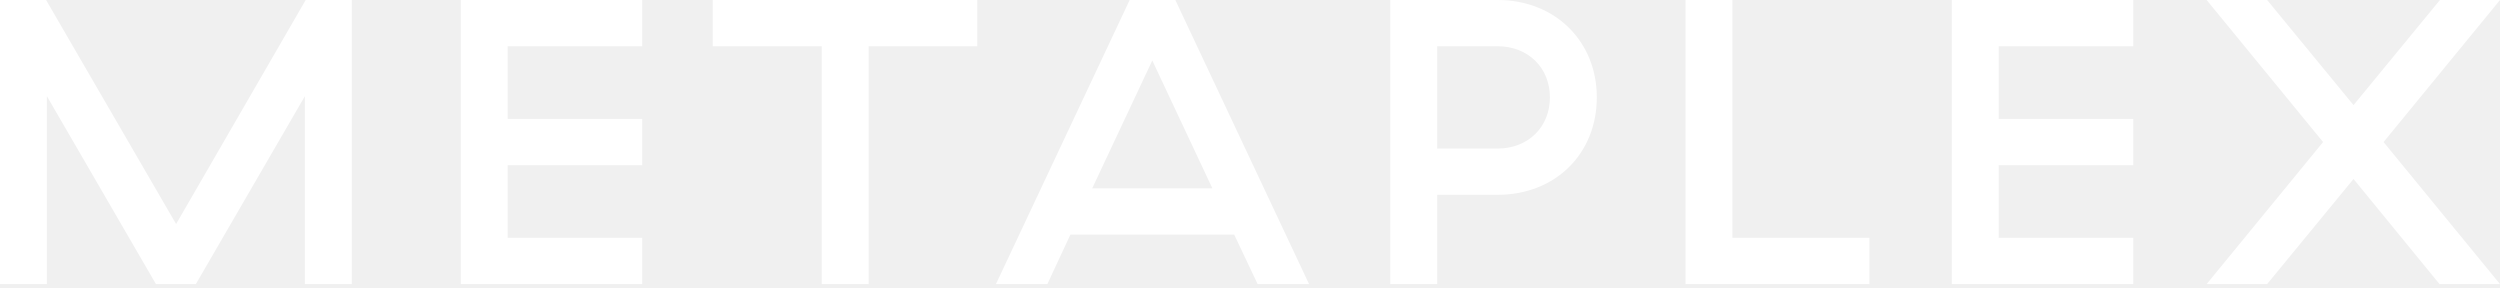
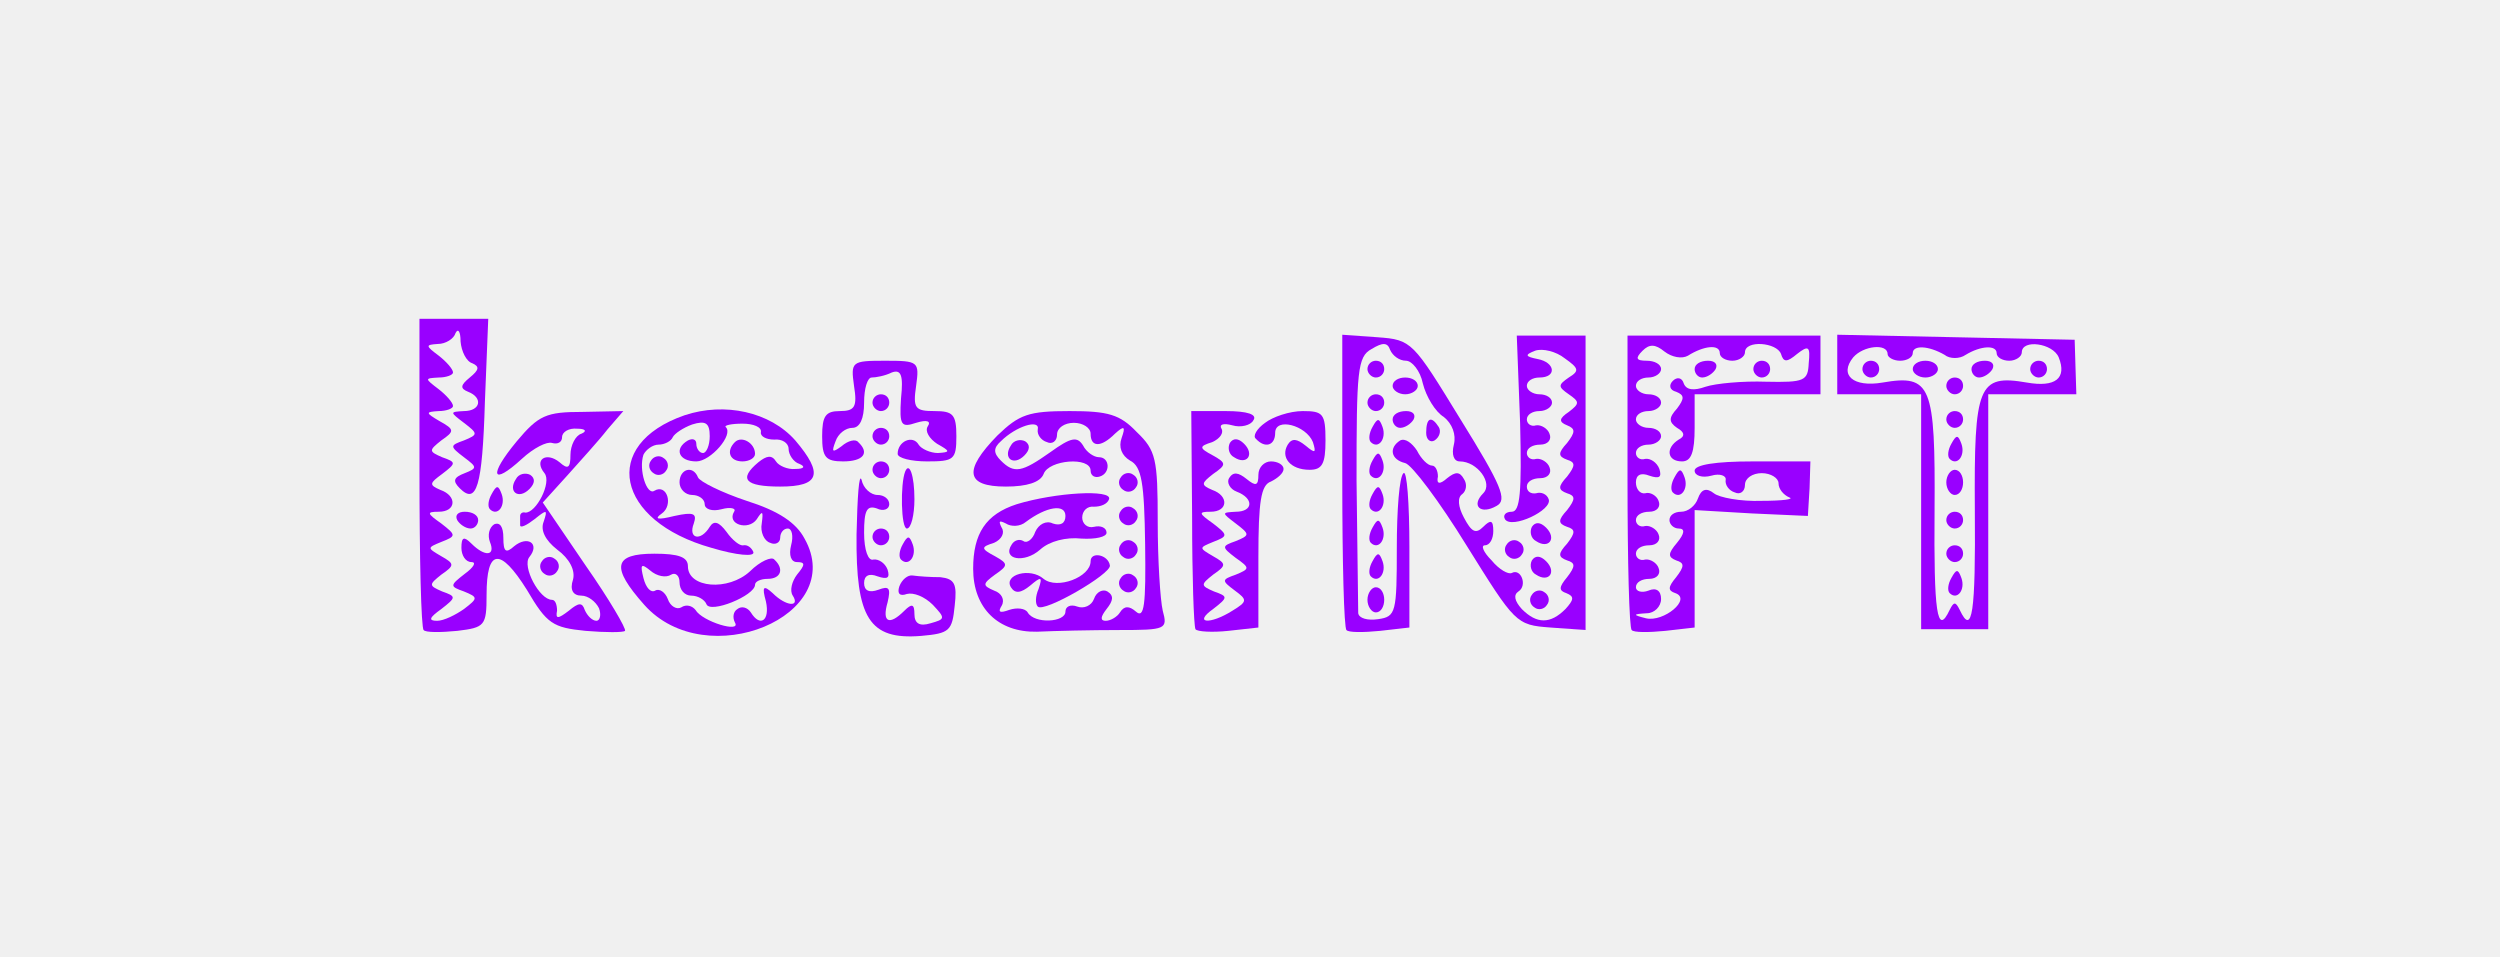
- <svg xmlns="http://www.w3.org/2000/svg" width="200" height="23" viewBox="0 0 200 23" fill="none">
-   <path d="M0 22.727H3.752V7.695L12.475 22.727H15.668L24.39 7.695V22.727H28.143V0H24.456L14.088 17.922L3.687 0H0V22.727Z" fill="white" />
-   <path d="M36.862 22.727H51.378V19.026H40.614V13.214H51.378V9.513H40.614V3.701H51.378V0H36.862V22.727Z" fill="white" />
-   <path d="M65.741 22.727H69.493V3.701H78.183V0H57.018V3.701H65.741V22.727Z" fill="white" />
-   <path d="M100.61 22.727H104.724L94.027 0H90.373L79.675 22.727H83.79L85.633 18.766H98.734L100.61 22.727ZM87.378 15.065L92.183 4.838L96.989 15.065H87.378Z" fill="white" />
-   <path d="M111.222 22.727H114.974V15.584H119.813C124.421 15.584 127.745 12.305 127.745 7.792C127.745 3.312 124.421 0 119.813 0H111.222V22.727ZM114.974 11.883V3.701H119.813C122.249 3.701 123.993 5.422 123.993 7.792C123.993 10.162 122.249 11.883 119.813 11.883H114.974Z" fill="white" />
-   <path d="M134.841 22.727H149.554V19.026H138.593V0H134.841V22.727Z" fill="white" />
-   <path d="M156.145 22.727H170.661V19.026H159.897V13.214H170.661V9.513H159.897V3.701H170.661V0H156.145V22.727Z" fill="white" />
-   <path d="M176.531 22.727H181.37L188.282 14.318L195.161 22.727H200L190.685 11.364L200 0H195.194L188.282 8.409L181.37 0H176.531L185.846 11.364L176.531 22.727Z" fill="white" />
+ <svg xmlns="http://www.w3.org/2000/svg" version="1.0" width="298pt" height="114pt" viewBox="0 0 298 114" preserveAspectRatio="xMidYMid meet">
+   <g transform="translate(0,114) scale(0.1,-0.1)" fill="#9900ff" stroke="none">
+     <path d="M500 577 c0 -101 2 -186 5 -188 2 -3 20 -3 40 -1 33 4 35 6 35 43 0 55 16 57 48 6 24 -41 31 -45 70 -49 24 -2 45 -2 47 0 2 2 -19 38 -47 78 l-51 75 29 32 c16 18 38 42 48 55 l19 22 -49 -1 c-43 0 -52 -4 -78 -35 -34 -41 -30 -54 6 -21 14 13 30 21 36 19 7 -2 12 1 12 7 0 6 8 11 18 10 10 0 12 -3 5 -6 -7 -2 -13 -14 -13 -25 0 -16 -3 -18 -13 -9 -16 13 -31 3 -18 -13 9 -11 -10 -48 -23 -47 -3 1 -6 -1 -6 -4 0 -3 0 -8 0 -11 0 -4 8 0 17 7 15 12 16 12 11 -3 -4 -10 2 -22 16 -33 15 -11 22 -25 19 -36 -4 -12 0 -19 10 -19 8 0 17 -7 21 -15 3 -8 1 -15 -3 -15 -5 0 -11 6 -14 13 -3 9 -7 9 -19 -1 -13 -10 -16 -10 -14 0 0 7 -2 13 -6 13 -15 0 -36 40 -27 51 13 16 -2 26 -18 13 -10 -9 -13 -7 -13 10 0 13 -4 19 -11 16 -6 -4 -8 -13 -5 -21 7 -17 -6 -18 -22 -2 -9 9 -12 8 -12 -5 0 -9 5 -17 12 -17 6 0 3 -6 -8 -14 -18 -14 -18 -15 -1 -21 17 -7 17 -8 0 -21 -10 -7 -24 -14 -32 -14 -11 0 -9 4 5 14 18 14 18 15 1 21 -16 7 -16 8 -1 20 16 11 16 13 0 22 -17 10 -17 10 0 17 18 7 18 8 0 22 -17 12 -18 14 -3 14 21 0 22 19 2 26 -14 6 -13 8 2 19 17 13 17 14 0 20 -16 7 -16 8 -1 20 16 11 16 13 -2 23 -17 10 -17 11 -1 12 9 0 17 3 17 6 0 4 -8 13 -17 20 -17 13 -17 13 0 14 9 0 17 3 17 6 0 4 -8 13 -17 20 -16 12 -16 13 -1 14 9 0 19 6 21 13 3 6 6 2 6 -10 1 -12 7 -24 14 -26 9 -4 8 -8 -3 -17 -11 -9 -12 -13 -2 -17 18 -7 15 -23 -5 -23 -17 -1 -17 -1 0 -14 17 -13 17 -14 0 -21 -17 -6 -17 -7 0 -20 16 -12 16 -13 1 -19 -13 -5 -15 -9 -6 -18 20 -20 27 1 30 103 l4 99 -41 0 -41 0 0 -183z" />
+     <path d="M1600 567 c0 -95 2 -176 5 -178 2 -3 20 -3 40 -1 l35 4 0 96 c0 52 -3 92 -7 88 -5 -4 -8 -44 -8 -89 0 -77 -1 -82 -22 -85 -13 -2 -23 1 -24 7 0 6 -1 77 -2 158 0 131 1 148 18 157 13 8 19 8 22 -1 3 -7 11 -13 19 -13 7 0 17 -12 20 -27 4 -16 15 -34 25 -40 10 -8 15 -21 12 -33 -3 -12 0 -20 7 -20 21 0 40 -26 28 -38 -15 -15 -3 -26 16 -15 13 7 6 24 -43 103 -57 93 -58 95 -99 98 l-42 3 0 -174z" />
+     <path d="M1812 635 c2 -82 0 -105 -10 -105 -7 0 -11 -4 -8 -9 8 -12 57 11 52 24 -2 6 -9 9 -15 7 -6 -1 -11 2 -11 8 0 6 7 10 16 10 9 0 14 6 11 13 -2 6 -10 11 -16 10 -6 -2 -11 2 -11 7 0 6 7 10 16 10 9 0 14 6 11 13 -2 6 -10 11 -16 10 -6 -2 -11 2 -11 7 0 6 7 10 15 10 8 0 15 5 15 10 0 6 -7 10 -15 10 -8 0 -15 5 -15 10 0 6 7 10 15 10 21 0 19 18 -2 22 -15 3 -16 5 -3 10 9 3 25 -1 35 -9 17 -12 18 -15 5 -23 -13 -9 -13 -11 0 -20 13 -9 13 -11 0 -21 -12 -8 -12 -12 -2 -16 10 -4 10 -8 0 -21 -11 -12 -11 -16 0 -20 10 -3 10 -7 0 -20 -11 -12 -11 -16 0 -20 10 -3 10 -7 0 -20 -11 -12 -11 -16 0 -20 10 -3 10 -7 0 -20 -11 -12 -11 -16 0 -20 10 -3 10 -7 0 -20 -10 -12 -10 -16 -1 -19 10 -4 9 -8 -1 -19 -18 -18 -34 -18 -52 0 -9 10 -10 17 -4 21 11 7 3 28 -8 22 -4 -2 -15 4 -24 15 -10 10 -13 18 -8 18 6 0 10 8 10 17 0 13 -3 14 -12 5 -9 -9 -14 -6 -23 11 -7 13 -8 24 -2 28 5 4 6 12 2 18 -5 9 -10 9 -20 1 -9 -8 -13 -7 -11 2 0 7 -3 13 -7 13 -5 0 -13 8 -18 18 -6 9 -14 15 -20 12 -14 -9 -11 -23 6 -27 8 -2 41 -46 73 -98 58 -93 59 -95 100 -98 l42 -3 0 175 0 176 -41 0 -41 0 4 -105z" />
+     <path d="M1940 567 c0 -96 2 -176 5 -178 2 -3 20 -3 40 -1 l35 4 0 70 0 70 68 -4 67 -3 2 33 1 32 -69 0 c-44 0 -69 -4 -69 -11 0 -6 9 -9 20 -6 10 3 18 0 17 -5 -1 -6 4 -13 11 -15 6 -3 12 1 12 9 0 8 9 14 20 14 11 0 20 -6 20 -12 0 -7 6 -14 13 -17 6 -2 -8 -4 -33 -4 -25 -1 -51 4 -57 9 -9 7 -15 5 -19 -6 -3 -9 -12 -16 -20 -16 -8 0 -14 -4 -14 -10 0 -5 5 -10 11 -10 8 0 7 -6 -2 -17 -11 -13 -11 -17 -1 -21 10 -3 10 -7 0 -20 -10 -12 -10 -16 -1 -19 20 -7 -14 -35 -35 -30 -16 4 -16 5 1 6 9 0 17 8 17 17 0 10 -6 14 -15 10 -8 -3 -15 -1 -15 4 0 6 7 10 16 10 9 0 14 6 11 13 -2 6 -10 11 -16 10 -6 -2 -11 2 -11 7 0 6 7 10 16 10 9 0 14 6 11 13 -2 6 -10 11 -16 10 -6 -2 -11 2 -11 7 0 6 7 10 16 10 9 0 14 6 11 13 -2 6 -10 11 -16 9 -6 -1 -11 5 -11 13 0 9 6 12 16 8 12 -4 15 -2 12 8 -3 8 -11 13 -17 12 -6 -2 -11 2 -11 7 0 6 7 10 15 10 8 0 15 5 15 10 0 6 -7 10 -15 10 -8 0 -15 5 -15 10 0 6 7 10 15 10 8 0 15 5 15 10 0 6 -7 10 -15 10 -8 0 -15 5 -15 10 0 6 7 10 15 10 8 0 15 5 15 10 0 6 -8 10 -17 10 -13 0 -14 3 -5 12 8 8 15 8 26 -1 9 -7 21 -9 28 -5 19 12 38 14 38 3 0 -5 7 -9 15 -9 8 0 15 5 15 10 0 15 38 12 43 -2 3 -10 7 -10 19 0 14 11 16 9 14 -11 -1 -21 -5 -23 -51 -22 -27 1 -60 -2 -72 -6 -14 -5 -23 -4 -26 4 -2 7 -8 8 -13 3 -5 -5 -4 -11 4 -13 10 -4 10 -8 1 -20 -10 -11 -10 -16 0 -23 9 -5 10 -10 2 -14 -16 -10 -14 -26 4 -26 11 0 15 11 15 40 l0 40 75 0 75 0 0 35 0 35 -115 0 -115 0 0 -173z" />
+     <path d="M2190 705 l0 -35 50 0 50 0 0 -140 0 -140 40 0 40 0 0 140 0 140 53 0 52 0 -1 32 -1 33 -141 3 -142 3 0 -36z m60 13 c0 -4 7 -8 15 -8 8 0 15 4 15 9 0 10 19 9 38 -2 6 -5 18 -5 25 0 18 11 37 12 37 2 0 -5 7 -9 15 -9 8 0 15 5 15 10 0 16 37 11 44 -6 10 -25 -4 -36 -38 -30 -58 10 -63 -3 -62 -152 1 -122 -3 -151 -18 -119 -5 10 -7 10 -12 0 -15 -32 -19 -3 -18 119 1 149 -4 162 -62 152 -35 -6 -52 9 -35 30 12 14 41 17 41 4z" />
+     <path d="M2220 700 c0 -5 5 -10 10 -10 6 0 10 5 10 10 0 6 -4 10 -10 10 -5 0 -10 -4 -10 -10z" />
+     <path d="M2280 700 c0 -5 7 -10 15 -10 8 0 15 5 15 10 0 6 -7 10 -15 10 -8 0 -15 -4 -15 -10z" />
+     <path d="M2350 700 c0 -5 4 -10 9 -10 6 0 13 5 16 10 3 6 -1 10 -9 10 -9 0 -16 -4 -16 -10z" />
+     <path d="M2420 700 c0 -5 5 -10 10 -10 6 0 10 5 10 10 0 6 -4 10 -10 10 -5 0 -10 -4 -10 -10z" />
+     <path d="M2320 680 c0 -5 5 -10 10 -10 6 0 10 5 10 10 0 6 -4 10 -10 10 -5 0 -10 -4 -10 -10z" />
+     <path d="M2320 640 c0 -5 5 -10 10 -10 6 0 10 5 10 10 0 6 -4 10 -10 10 -5 0 -10 -4 -10 -10z" />
+     <path d="M2326 611 c-4 -7 -5 -15 -2 -18 9 -9 19 4 14 18 -4 11 -6 11 -12 0z" />
+     <path d="M2320 565 c0 -8 5 -15 10 -15 6 0 10 7 10 15 0 8 -4 15 -10 15 -5 0 -10 -7 -10 -15z" />
+     <path d="M2320 520 c0 -5 5 -10 10 -10 6 0 10 5 10 10 0 6 -4 10 -10 10 -5 0 -10 -4 -10 -10z" />
+     <path d="M2320 480 c0 -5 5 -10 10 -10 6 0 10 5 10 10 0 6 -4 10 -10 10 -5 0 -10 -4 -10 -10z" />
+     <path d="M2326 451 c-4 -7 -5 -15 -2 -18 9 -9 19 4 14 18 -4 11 -6 11 -12 0z" />
+     <path d="M1018 680 c4 -25 1 -30 -17 -30 -17 0 -21 -6 -21 -30 0 -25 4 -30 25 -30 24 0 32 10 18 23 -3 4 -12 2 -20 -5 -11 -8 -12 -7 -7 6 3 9 12 16 20 16 9 0 14 11 14 30 0 17 4 30 9 30 5 0 16 2 24 6 11 4 14 -3 11 -31 -2 -32 0 -35 18 -29 13 4 18 2 14 -4 -4 -6 2 -15 11 -21 16 -9 16 -10 1 -11 -9 0 -20 5 -23 10 -7 12 -25 4 -25 -11 0 -5 16 -9 35 -9 32 0 35 2 35 30 0 26 -4 30 -26 30 -23 0 -26 3 -22 30 4 29 3 30 -37 30 -40 0 -41 -1 -37 -30z" />
+     <path d="M1630 700 c0 -5 5 -10 10 -10 6 0 10 5 10 10 0 6 -4 10 -10 10 -5 0 -10 -4 -10 -10z" />
+     <path d="M2020 700 c0 -5 4 -10 9 -10 6 0 13 5 16 10 3 6 -1 10 -9 10 -9 0 -16 -4 -16 -10z" />
+     <path d="M2090 700 c0 -5 5 -10 10 -10 6 0 10 5 10 10 0 6 -4 10 -10 10 -5 0 -10 -4 -10 -10z" />
+     <path d="M1660 680 c0 -5 7 -10 15 -10 8 0 15 5 15 10 0 6 -7 10 -15 10 -8 0 -15 -4 -15 -10z" />
+     <path d="M1040 660 c0 -5 5 -10 10 -10 6 0 10 5 10 10 0 6 -4 10 -10 10 -5 0 -10 -4 -10 -10z" />
+     <path d="M1630 660 c0 -5 5 -10 10 -10 6 0 10 5 10 10 0 6 -4 10 -10 10 -5 0 -10 -4 -10 -10z" />
+     <path d="M816 645 c-101 -35 -82 -126 32 -158 30 -9 52 -11 50 -5 -2 5 -7 9 -12 8 -4 -1 -13 6 -20 16 -9 12 -15 14 -20 6 -11 -18 -26 -14 -19 4 4 12 0 14 -23 9 -20 -5 -25 -4 -15 3 14 10 6 36 -9 27 -9 -6 -19 25 -13 43 3 6 11 12 18 12 7 0 15 4 17 9 2 4 12 11 23 15 16 5 21 2 21 -14 0 -11 -4 -20 -8 -20 -4 0 -8 5 -8 11 0 5 -4 7 -10 4 -17 -10 -11 -25 10 -25 17 0 45 32 35 41 -2 2 7 4 20 4 13 0 23 -4 22 -10 -1 -5 6 -9 16 -9 9 1 17 -4 17 -11 0 -7 6 -16 13 -18 7 -3 6 -6 -5 -6 -9 -1 -20 4 -23 9 -5 8 -11 7 -21 -1 -24 -20 -16 -29 26 -29 47 0 52 15 18 55 -30 34 -84 46 -132 30z" />
+     <path d="M1189 621 c-41 -42 -38 -61 10 -61 25 0 41 5 45 15 6 17 56 21 56 4 0 -6 5 -9 11 -7 13 4 12 23 -1 23 -6 0 -15 6 -19 14 -7 11 -14 10 -39 -8 -34 -24 -43 -26 -59 -10 -9 9 -9 15 0 23 18 18 47 27 44 14 -1 -6 4 -13 11 -15 6 -3 12 1 12 9 0 8 9 14 20 14 11 0 20 -6 20 -13 0 -16 12 -17 29 0 11 10 13 9 8 -5 -4 -11 0 -21 10 -27 14 -7 17 -27 18 -100 1 -72 -1 -89 -11 -80 -8 7 -14 7 -19 -1 -3 -5 -11 -10 -17 -10 -7 0 -6 5 1 14 8 10 9 16 1 21 -5 3 -13 0 -16 -9 -3 -8 -12 -12 -20 -9 -8 3 -14 0 -14 -6 0 -13 -37 -15 -45 -1 -3 5 -13 6 -22 3 -11 -4 -14 -3 -9 5 4 7 0 15 -9 18 -14 6 -14 8 1 19 16 11 16 13 0 22 -17 9 -17 11 -1 16 9 4 13 12 9 18 -4 8 -3 9 5 5 6 -4 17 -4 24 2 24 18 47 22 47 7 0 -9 -6 -12 -15 -9 -8 4 -17 -1 -21 -10 -3 -9 -10 -14 -14 -11 -5 3 -11 1 -14 -4 -12 -18 15 -23 34 -6 11 10 31 15 49 13 17 -1 30 2 30 7 0 6 -7 9 -15 7 -8 -2 -14 4 -14 11 0 8 6 14 14 13 8 0 16 3 18 9 4 12 -64 8 -110 -6 -37 -12 -52 -35 -52 -77 0 -47 30 -76 76 -75 22 1 65 2 98 2 56 0 58 1 52 23 -3 13 -6 60 -6 106 0 75 -2 85 -25 107 -20 21 -34 25 -80 25 -49 0 -60 -4 -86 -29z" />
+     <path d="M1421 523 c0 -70 2 -129 4 -133 2 -3 20 -4 39 -2 l36 4 0 84 c0 66 3 86 15 90 8 4 15 10 15 15 0 5 -7 9 -15 9 -8 0 -15 -7 -15 -16 0 -13 -3 -14 -14 -5 -10 8 -16 9 -21 1 -3 -5 1 -13 9 -16 21 -8 20 -24 -1 -24 -17 -1 -17 -1 0 -14 17 -13 17 -14 0 -21 -17 -6 -17 -7 0 -20 17 -12 17 -13 0 -20 -17 -6 -17 -7 -1 -19 15 -11 15 -13 -3 -24 -27 -17 -47 -15 -23 2 18 14 18 15 1 21 -16 7 -16 8 -1 20 16 11 16 13 0 22 -17 10 -17 10 0 17 18 7 18 8 0 22 -17 12 -18 14 -3 14 21 0 22 19 2 26 -14 6 -13 8 1 19 16 11 16 13 0 22 -17 9 -17 11 -1 16 9 4 14 11 11 16 -3 5 2 7 13 4 10 -3 22 0 25 6 5 7 -7 11 -33 11 l-41 0 1 -127z" />
+     <path d="M1508 636 c-10 -7 -15 -16 -11 -19 11 -12 23 -8 23 7 0 19 37 9 45 -11 4 -13 3 -14 -9 -4 -10 8 -16 9 -21 1 -9 -15 3 -30 26 -30 15 0 19 7 19 35 0 32 -3 35 -27 35 -16 0 -36 -7 -45 -14z" />
+     <path d="M1660 640 c0 -5 4 -10 9 -10 6 0 13 5 16 10 3 6 -1 10 -9 10 -9 0 -16 -4 -16 -10z" />
+     <path d="M1636 631 c-4 -7 -5 -15 -2 -18 9 -9 19 4 14 18 -4 11 -6 11 -12 0z" />
+     <path d="M1700 624 c0 -8 5 -12 10 -9 6 4 8 11 5 16 -9 14 -15 11 -15 -7z" />
+     <path d="M1040 620 c0 -5 5 -10 10 -10 6 0 10 5 10 10 0 6 -4 10 -10 10 -5 0 -10 -4 -10 -10z" />
+     <path d="M876 613 c-11 -11 -6 -23 9 -23 8 0 15 4 15 9 0 13 -16 22 -24 14z" />
+     <path d="M1205 609 c-10 -15 3 -25 16 -12 7 7 7 13 1 17 -6 3 -14 1 -17 -5z" />
+     <path d="M1466 612 c-3 -6 -1 -14 5 -17 15 -10 25 3 12 16 -7 7 -13 7 -17 1z" />
+     <path d="M776 591 c-4 -5 -2 -12 3 -15 5 -4 12 -2 15 3 4 5 2 12 -3 15 -5 4 -12 2 -15 -3z" />
+     <path d="M1636 591 c-4 -7 -5 -15 -2 -18 9 -9 19 4 14 18 -4 11 -6 11 -12 0z" />
+     <path d="M1040 580 c0 -5 5 -10 10 -10 6 0 10 5 10 10 0 6 -4 10 -10 10 -5 0 -10 -4 -10 -10z" />
+     <path d="M615 569 c-10 -15 3 -25 16 -12 7 7 7 13 1 17 -6 3 -14 1 -17 -5z" />
+     <path d="M810 565 c0 -8 7 -15 15 -15 8 0 15 -5 15 -11 0 -6 9 -9 20 -6 11 3 18 1 15 -3 -9 -15 17 -23 27 -9 7 11 8 10 6 -5 -2 -10 3 -21 10 -23 6 -3 12 0 12 6 0 6 4 11 9 11 5 0 7 -9 4 -20 -3 -12 0 -20 7 -20 10 0 10 -3 0 -15 -6 -8 -9 -19 -5 -25 9 -14 -8 -13 -24 3 -11 10 -13 8 -8 -10 5 -23 -7 -31 -18 -13 -4 6 -11 8 -16 4 -5 -3 -6 -10 -3 -16 8 -13 -39 1 -47 15 -4 5 -11 7 -17 3 -5 -3 -13 1 -16 10 -3 8 -10 13 -15 10 -5 -3 -11 3 -14 15 -4 16 -3 18 8 9 8 -7 19 -9 25 -5 5 3 10 -1 10 -9 0 -9 6 -16 14 -16 8 0 16 -5 18 -10 4 -12 58 10 58 23 0 4 7 7 15 7 16 0 20 12 8 23 -3 4 -17 -2 -29 -14 -26 -24 -74 -20 -74 6 0 11 -11 15 -40 15 -49 0 -52 -16 -12 -61 74 -83 243 -13 191 79 -10 19 -31 33 -69 45 -30 10 -56 23 -58 28 -6 15 -22 10 -22 -6z" />
+     <path d="M1021 503 c-1 -100 15 -126 77 -121 34 3 37 6 40 36 3 26 0 32 -17 34 -12 0 -26 1 -33 2 -6 1 -13 -5 -16 -13 -3 -9 1 -12 9 -9 8 2 21 -3 31 -13 15 -16 15 -17 -3 -22 -13 -4 -19 0 -19 11 0 12 -3 13 -12 4 -18 -18 -27 -14 -20 10 4 17 2 20 -11 15 -11 -4 -17 -1 -17 8 0 9 6 12 16 8 12 -4 15 -2 12 8 -3 8 -11 13 -17 12 -6 -2 -11 11 -11 32 0 26 3 33 15 29 8 -4 15 -1 15 5 0 6 -6 11 -14 11 -8 0 -17 8 -19 18 -3 9 -5 -20 -6 -65z" />
+     <path d="M1079 578 c-6 -15 -5 -68 2 -68 5 0 9 16 9 35 0 28 -6 45 -11 33z" />
+     <path d="M1336 571 c-4 -5 -2 -12 3 -15 5 -4 12 -2 15 3 4 5 2 12 -3 15 -5 4 -12 2 -15 -3z" />
+     <path d="M1996 571 c-4 -7 -5 -15 -2 -18 9 -9 19 4 14 18 -4 11 -6 11 -12 0z" />
+     <path d="M586 551 c-4 -7 -5 -15 -2 -18 9 -9 19 4 14 18 -4 11 -6 11 -12 0z" />
+     <path d="M1636 551 c-4 -7 -5 -15 -2 -18 9 -9 19 4 14 18 -4 11 -6 11 -12 0z" />
+     <path d="M1336 531 c-4 -5 -2 -12 3 -15 5 -4 12 -2 15 3 4 5 2 12 -3 15 -5 4 -12 2 -15 -3z" />
+     <path d="M545 520 c3 -5 10 -10 16 -10 5 0 9 5 9 10 0 6 -7 10 -16 10 -8 0 -12 -4 -9 -10z" />
+     <path d="M1636 511 c-4 -7 -5 -15 -2 -18 9 -9 19 4 14 18 -4 11 -6 11 -12 0z" />
+     <path d="M1826 512 c-3 -6 -1 -14 5 -17 15 -10 25 3 12 16 -7 7 -13 7 -17 1z" />
+     <path d="M1040 500 c0 -5 5 -10 10 -10 6 0 10 5 10 10 0 6 -4 10 -10 10 -5 0 -10 -4 -10 -10z" />
+     <path d="M1076 491 c-4 -7 -5 -15 -2 -18 9 -9 19 4 14 18 -4 11 -6 11 -12 0z" />
+     <path d="M1336 491 c-4 -5 -2 -12 3 -15 5 -4 12 -2 15 3 4 5 2 12 -3 15 -5 4 -12 2 -15 -3z" />
+     <path d="M1796 491 c-4 -5 -2 -12 3 -15 5 -4 12 -2 15 3 4 5 2 12 -3 15 -5 4 -12 2 -15 -3z" />
+     <path d="M646 471 c-4 -5 -2 -12 3 -15 5 -4 12 -2 15 3 4 5 2 12 -3 15 -5 4 -12 2 -15 -3z" />
+     <path d="M1300 471 c0 -19 -40 -34 -56 -21 -16 14 -48 5 -39 -10 5 -8 12 -7 23 2 13 11 15 11 10 -4 -4 -9 -4 -18 -1 -21 7 -8 88 39 86 49 -2 13 -23 17 -23 5z" />
+     <path d="M1636 471 c-4 -7 -5 -15 -2 -18 9 -9 19 4 14 18 -4 11 -6 11 -12 0z" />
+     <path d="M1826 472 c-3 -6 -1 -14 5 -17 15 -10 25 3 12 16 -7 7 -13 7 -17 1z" />
+     <path d="M1336 451 c-4 -5 -2 -12 3 -15 5 -4 12 -2 15 3 4 5 2 12 -3 15 -5 4 -12 2 -15 -3z" />
+     <path d="M1630 425 c0 -8 5 -15 10 -15 6 0 10 7 10 15 0 8 -4 15 -10 15 -5 0 -10 -7 -10 -15z" />
+     <path d="M1826 431 c-4 -5 -2 -12 3 -15 5 -4 12 -2 15 3 4 5 2 12 -3 15 -5 4 -12 2 -15 -3z" />
+   </g>
</svg>
